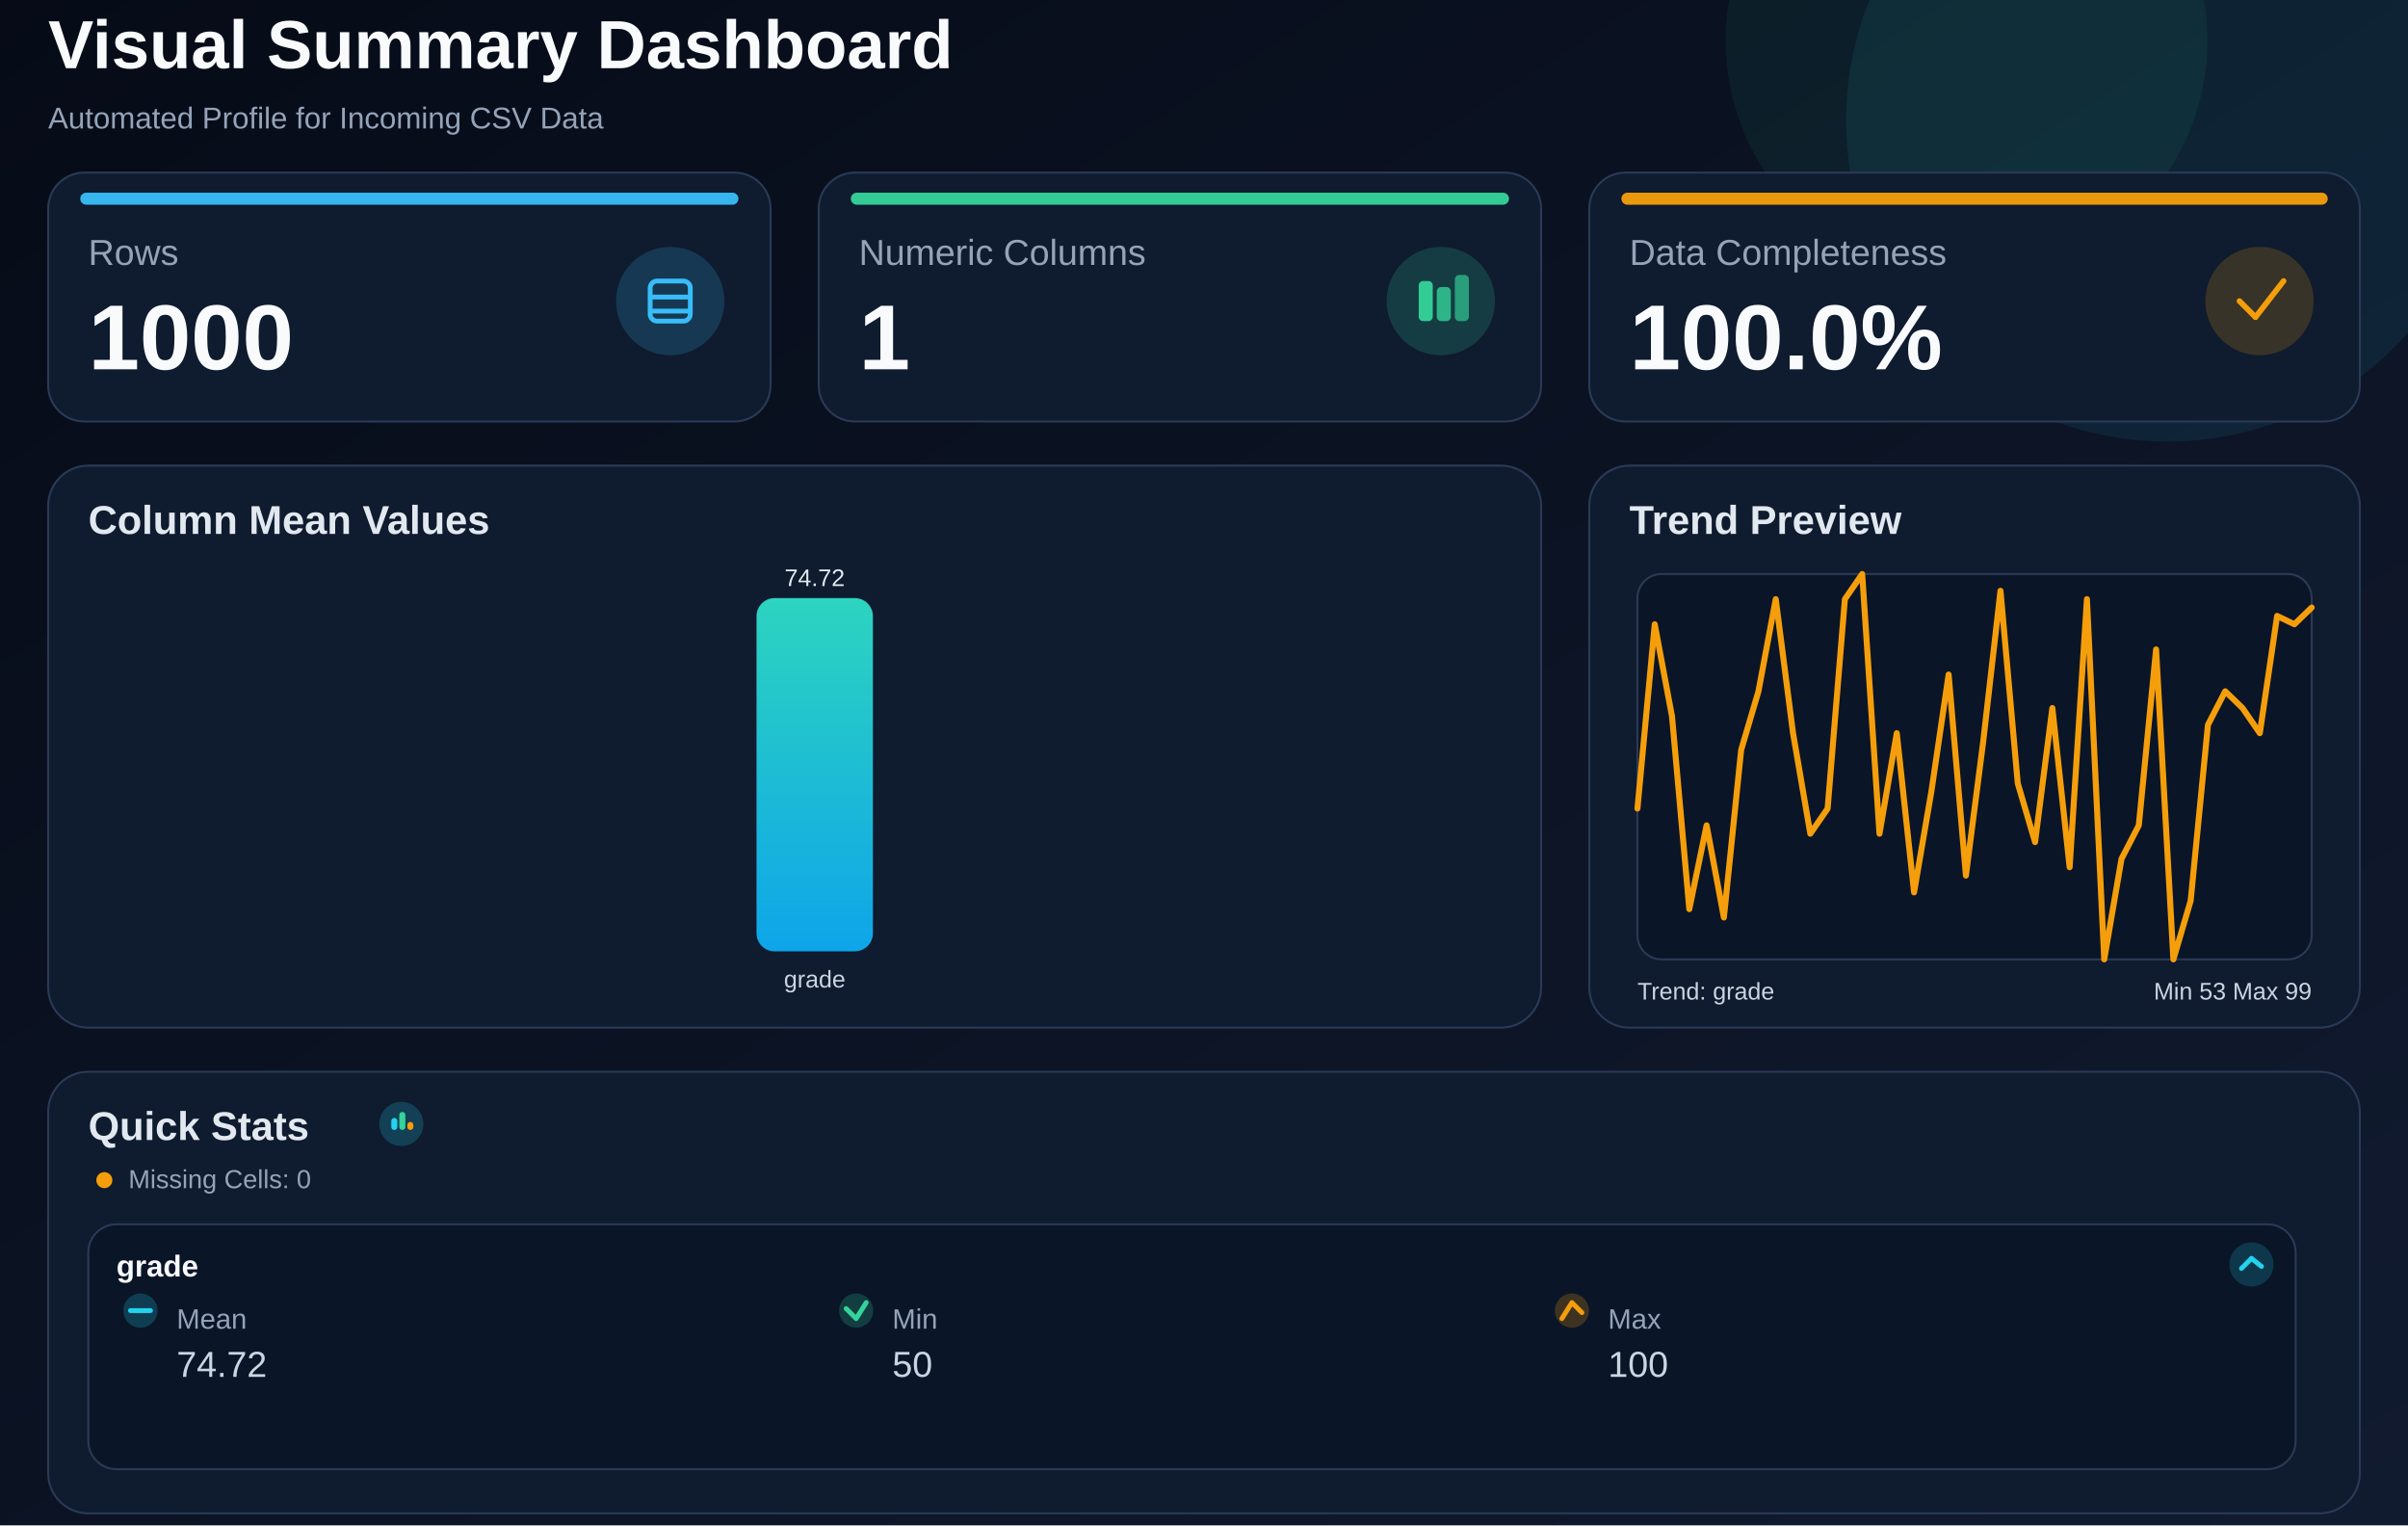
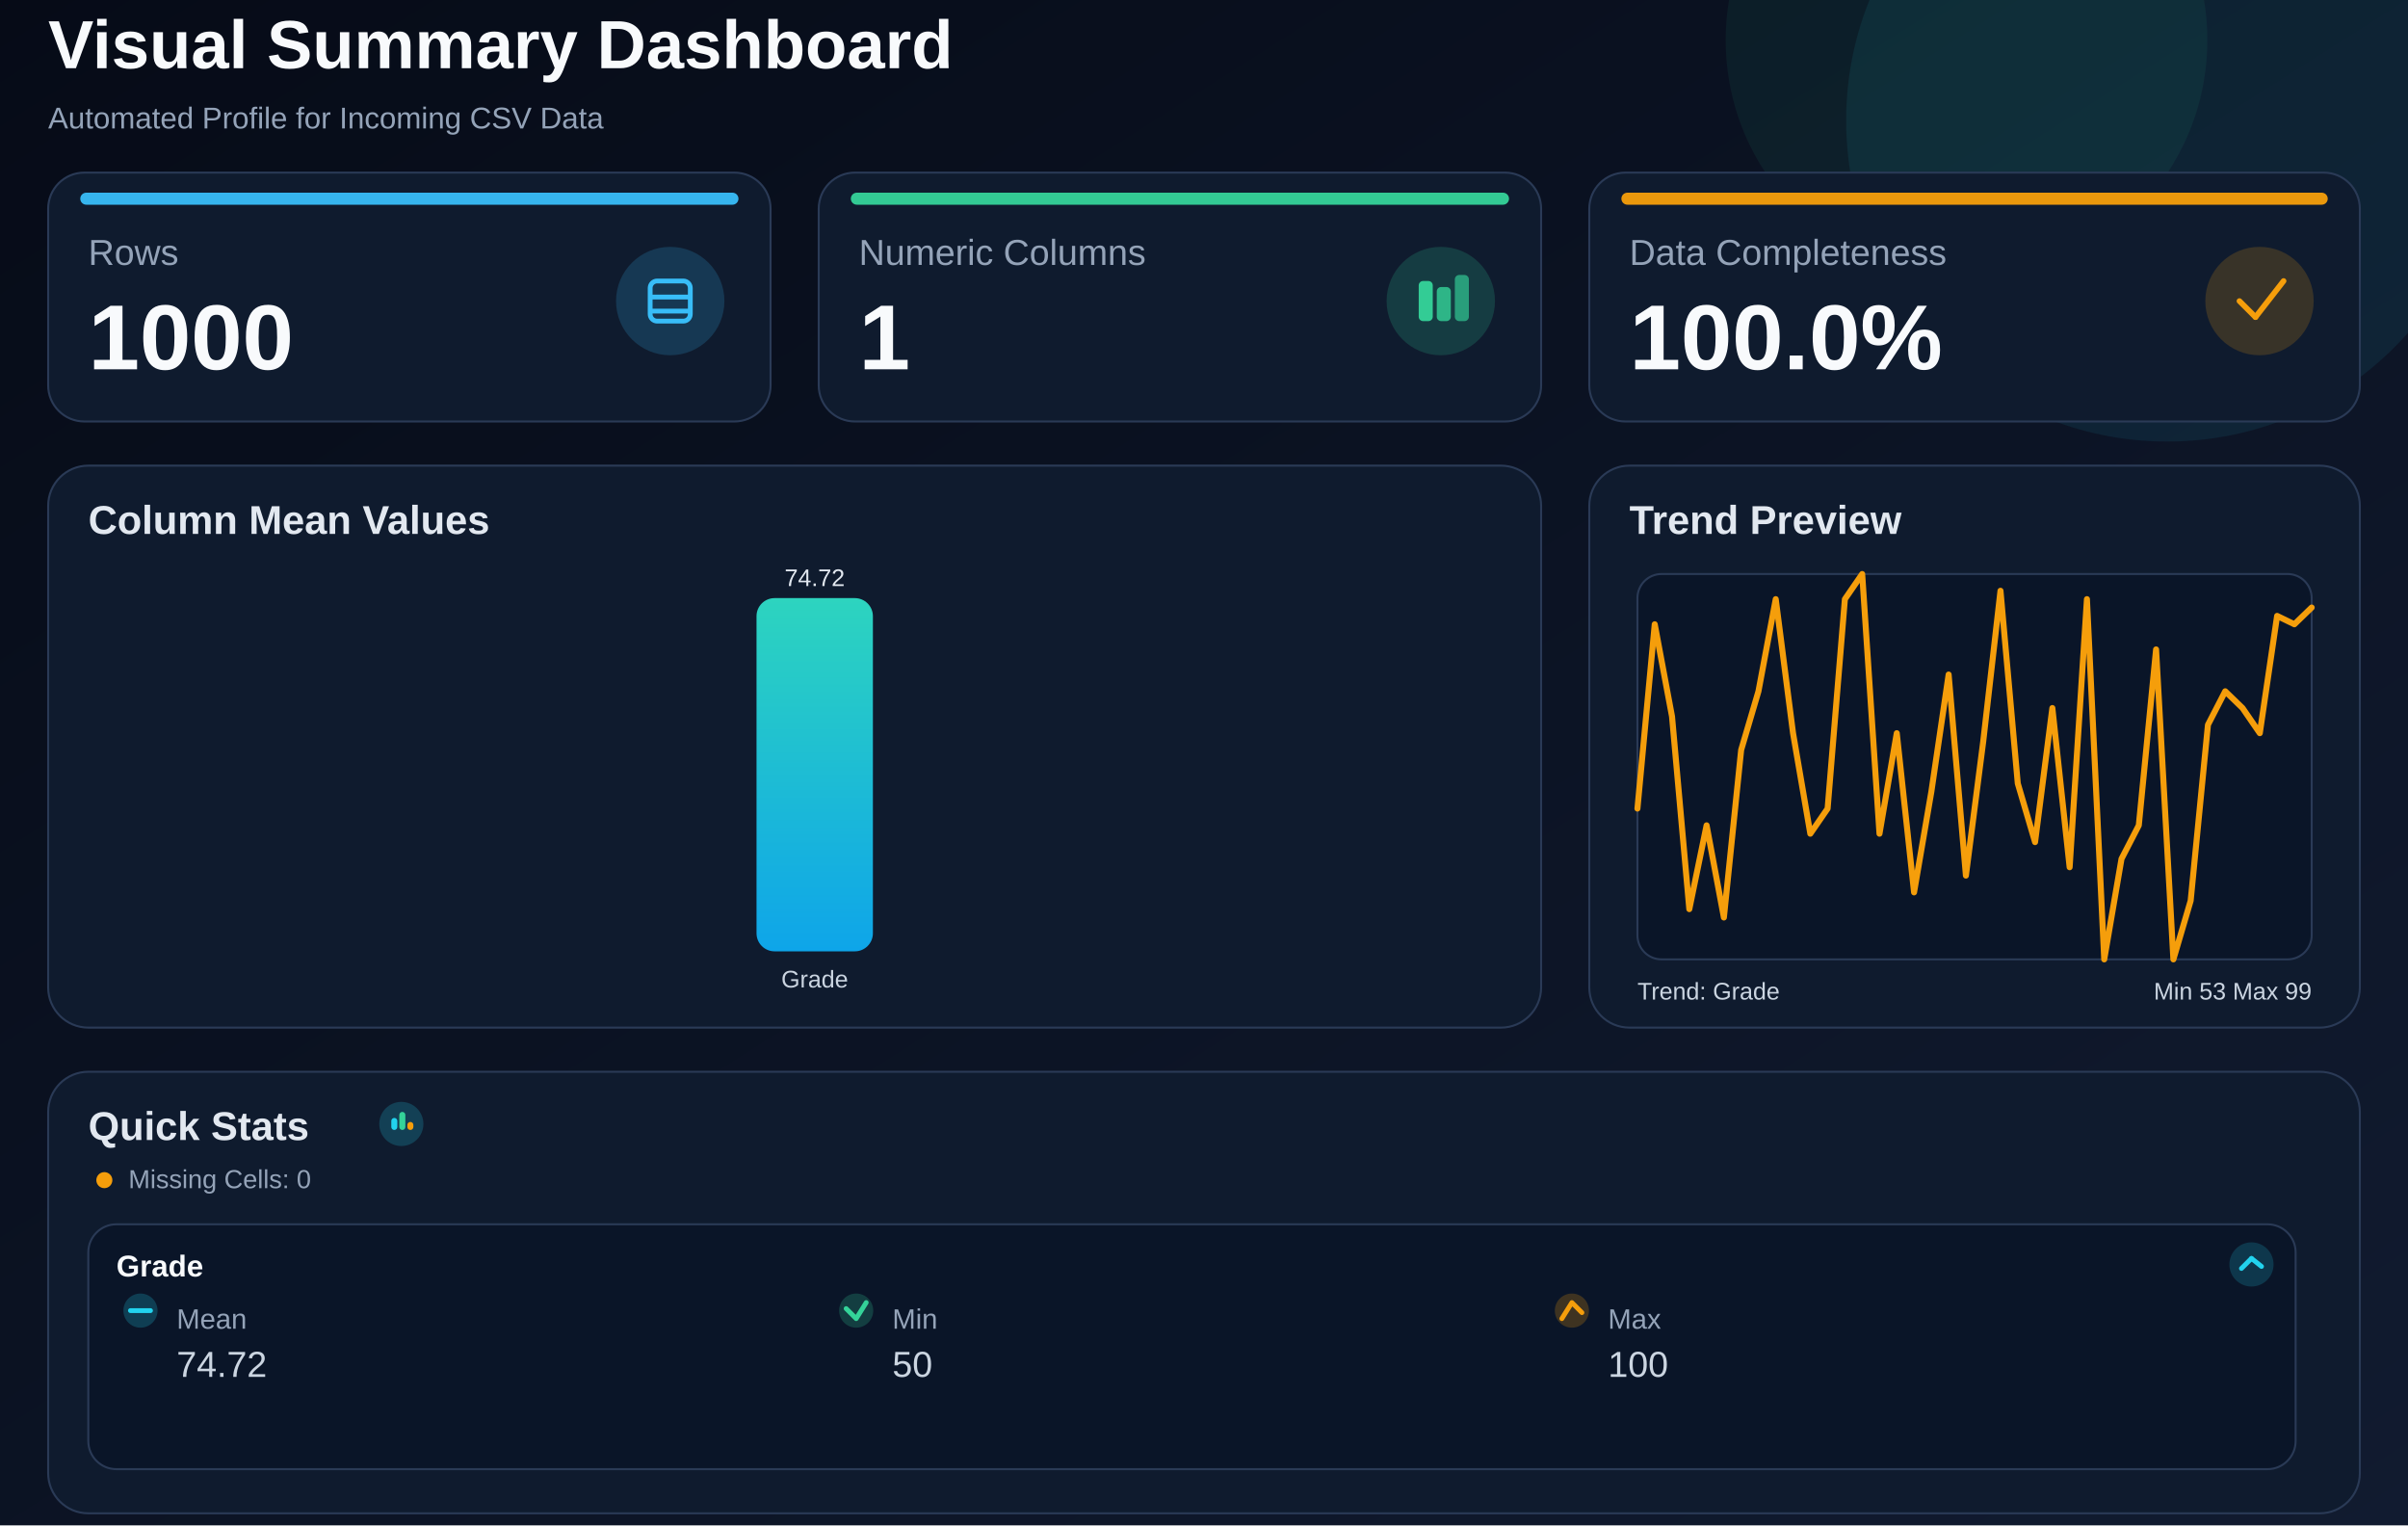
<svg xmlns="http://www.w3.org/2000/svg" width="1200" height="760" font-family="Poppins, Segoe UI, Arial, sans-serif">
  <defs>
    <linearGradient id="bg" x1="0" y1="0" x2="1" y2="1">
      <stop offset="0%" stop-color="#060b17" />
      <stop offset="100%" stop-color="#111b30" />
    </linearGradient>
    <linearGradient id="bar" x1="0" y1="0" x2="0" y2="1">
      <stop offset="0%" stop-color="#2dd4bf" />
      <stop offset="100%" stop-color="#0ea5e9" />
    </linearGradient>
  </defs>
  <rect width="1200" height="760" fill="url(#bg)" />
  <circle cx="1080" cy="60" r="160" fill="#22d3ee" opacity="0.08" />
  <circle cx="980" cy="20" r="120" fill="#34d399" opacity="0.07" />
  <text x="24" y="34" font-size="34" font-weight="700" fill="#f8fafc">Visual Summary Dashboard</text>
  <text x="24" y="64" font-size="15" fill="#94a3b8">Automated Profile for Incoming CSV Data</text>
  <rect x="24" y="86" width="360" height="124" rx="18" fill="#0f1b2e" stroke="#2a3a56" />
  <rect x="40" y="96" width="328" height="6" rx="3" fill="#38bdf8" opacity="0.95" />
  <circle cx="334" cy="150" r="27" fill="#38bdf8" opacity="0.18" />
  <rect x="324" y="140" width="20" height="20" rx="3.5" fill="none" stroke="#38bdf8" stroke-width="2.4" />
  <line x1="324" y1="148" x2="344" y2="148" stroke="#38bdf8" stroke-width="2.4" />
  <line x1="324" y1="155" x2="344" y2="155" stroke="#38bdf8" stroke-width="2.4" />
  <text x="44" y="132" font-size="18" font-weight="500" fill="#94a3b8">Rows</text>
  <text x="44" y="184" font-size="46" font-weight="700" fill="#f8fafc">1000</text>
  <rect x="408" y="86" width="360" height="124" rx="18" fill="#0f1b2e" stroke="#2a3a56" />
  <rect x="424" y="96" width="328" height="6" rx="3" fill="#34d399" opacity="0.95" />
  <circle cx="718" cy="150" r="27" fill="#34d399" opacity="0.18" />
  <rect x="707" y="140" width="7" height="20" rx="2.2" fill="#34d399" opacity="0.95" />
  <rect x="716" y="143" width="7" height="17" rx="2.2" fill="#34d399" opacity="0.8" />
  <rect x="725" y="137" width="7" height="23" rx="2.2" fill="#34d399" opacity="0.65" />
  <text x="428" y="132" font-size="18" font-weight="500" fill="#94a3b8">Numeric Columns</text>
  <text x="428" y="184" font-size="46" font-weight="700" fill="#f8fafc">1</text>
  <rect x="792" y="86" width="384" height="124" rx="18" fill="#0f1b2e" stroke="#2a3a56" />
  <rect x="808" y="96" width="352" height="6" rx="3" fill="#f59e0b" opacity="0.95" />
  <circle cx="1126" cy="150" r="27" fill="#f59e0b" opacity="0.18" />
  <line x1="1116" y1="150" x2="1124" y2="158" stroke="#f59e0b" stroke-width="2.8" stroke-linecap="round" />
  <line x1="1124" y1="158" x2="1138" y2="140" stroke="#f59e0b" stroke-width="2.8" stroke-linecap="round" />
  <text x="812" y="132" font-size="18" font-weight="500" fill="#94a3b8">Data Completeness</text>
  <text x="812" y="184" font-size="46" font-weight="700" fill="#f8fafc">100.0%</text>
  <rect x="24" y="232" width="744" height="280" rx="20" fill="#0f1b2e" stroke="#2a3a56" />
  <text x="44" y="266" font-size="20" font-weight="600" fill="#e2e8f0">Column Mean Values</text>
  <rect x="377.00" y="298.00" width="58.00" height="176.00" rx="9" fill="url(#bar)" />
-   <text x="406.00" y="492" font-size="12" fill="#cbd5e1" text-anchor="middle">grade</text>
+   <text x="406.00" y="492" font-size="12" fill="#cbd5e1" text-anchor="middle">Grade</text>
  <text x="406.00" y="292.00" font-size="12" fill="#e2e8f0" text-anchor="middle">74.72</text>
  <rect x="792" y="232" width="384" height="280" rx="20" fill="#0f1b2e" stroke="#2a3a56" />
  <text x="812" y="266" font-size="20" font-weight="600" fill="#e2e8f0">Trend Preview</text>
  <rect x="816" y="286" width="336" height="192" rx="12" fill="#0a1528" stroke="#2a3a56" />
  <polyline points="816.00,402.87 824.62,311.04 833.23,356.96 841.85,452.96 850.46,411.22 859.08,457.13 867.69,373.65 876.31,344.43 884.92,298.52 893.54,365.30 902.15,415.39 910.77,402.87 919.38,298.52 928.00,286.00 936.62,415.39 945.23,365.30 953.85,444.61 962.46,394.52 971.08,336.09 979.69,436.26 988.31,369.48 996.92,294.35 1005.54,390.35 1014.15,419.57 1022.77,352.78 1031.38,432.09 1040.00,298.52 1048.62,478.00 1057.23,427.91 1065.85,411.22 1074.46,323.57 1083.08,478.00 1091.69,448.78 1100.31,361.13 1108.92,344.43 1117.54,352.78 1126.15,365.30 1134.77,306.87 1143.38,311.04 1152.00,302.70" fill="none" stroke="#f59e0b" stroke-width="3" stroke-linecap="round" stroke-linejoin="round" />
-   <text x="816" y="498" font-size="12" fill="#cbd5e1">Trend: grade</text>
+   <text x="816" y="498" font-size="12" fill="#cbd5e1">Trend: Grade</text>
  <text x="1152" y="498" font-size="12" fill="#cbd5e1" text-anchor="end">Min 53  Max 99</text>
  <rect x="24" y="534" width="1152" height="220" rx="20" fill="#0f1b2e" stroke="#2a3a56" />
  <circle cx="200" cy="560" r="11" fill="#22d3ee" opacity="0.2" />
  <rect x="195" y="557" width="3" height="6" rx="1.5" fill="#22d3ee" />
  <rect x="199" y="554" width="3" height="9" rx="1.5" fill="#34d399" />
  <rect x="203" y="559" width="3" height="4" rx="1.5" fill="#f59e0b" />
  <text x="44" y="568" font-size="20" font-weight="600" fill="#e2e8f0">Quick Stats</text>
  <circle cx="52" cy="588" r="4" fill="#f59e0b" />
  <text x="64" y="592" font-size="13" fill="#94a3b8">Missing Cells: 0</text>
  <rect x="44.00" y="610" width="1100.00" height="122" rx="14" fill="#0a1528" stroke="#2a3a56" />
  <circle cx="1122.0" cy="630" r="11" fill="#22d3ee" opacity="0.18" />
  <line x1="1117.0" y1="632" x2="1122.0" y2="627" stroke="#22d3ee" stroke-width="2.4" stroke-linecap="round" />
  <line x1="1122.0" y1="627" x2="1127.0" y2="631" stroke="#22d3ee" stroke-width="2.4" stroke-linecap="round" />
-   <text x="58.00" y="636" font-size="15" font-weight="600" fill="#f8fafc">grade</text>
+   <text x="58.00" y="636" font-size="15" font-weight="600" fill="#f8fafc">Grade</text>
  <circle cx="70.0" cy="653" r="8.5" fill="#22d3ee" opacity="0.22" />
  <line x1="65.0" y1="653" x2="75.0" y2="653" stroke="#22d3ee" stroke-width="2.4" stroke-linecap="round" />
  <text x="88.00" y="662" font-size="14" fill="#94a3b8">Mean</text>
  <text x="88.00" y="686" font-size="18" fill="#cbd5e1">74.72</text>
  <circle cx="426.667" cy="653" r="8.5" fill="#34d399" opacity="0.22" />
  <polyline points="421.667,652 426.667,657 431.667,649" fill="none" stroke="#34d399" stroke-width="2.4" stroke-linecap="round" stroke-linejoin="round" />
  <text x="444.67" y="662" font-size="14" fill="#94a3b8">Min</text>
  <text x="444.67" y="686" font-size="18" fill="#cbd5e1">50</text>
  <circle cx="783.333" cy="653" r="8.5" fill="#f59e0b" opacity="0.22" />
  <polyline points="778.333,657 783.333,649 788.333,654" fill="none" stroke="#f59e0b" stroke-width="2.4" stroke-linecap="round" stroke-linejoin="round" />
  <text x="801.33" y="662" font-size="14" fill="#94a3b8">Max</text>
  <text x="801.33" y="686" font-size="18" fill="#cbd5e1">100</text>
</svg>
